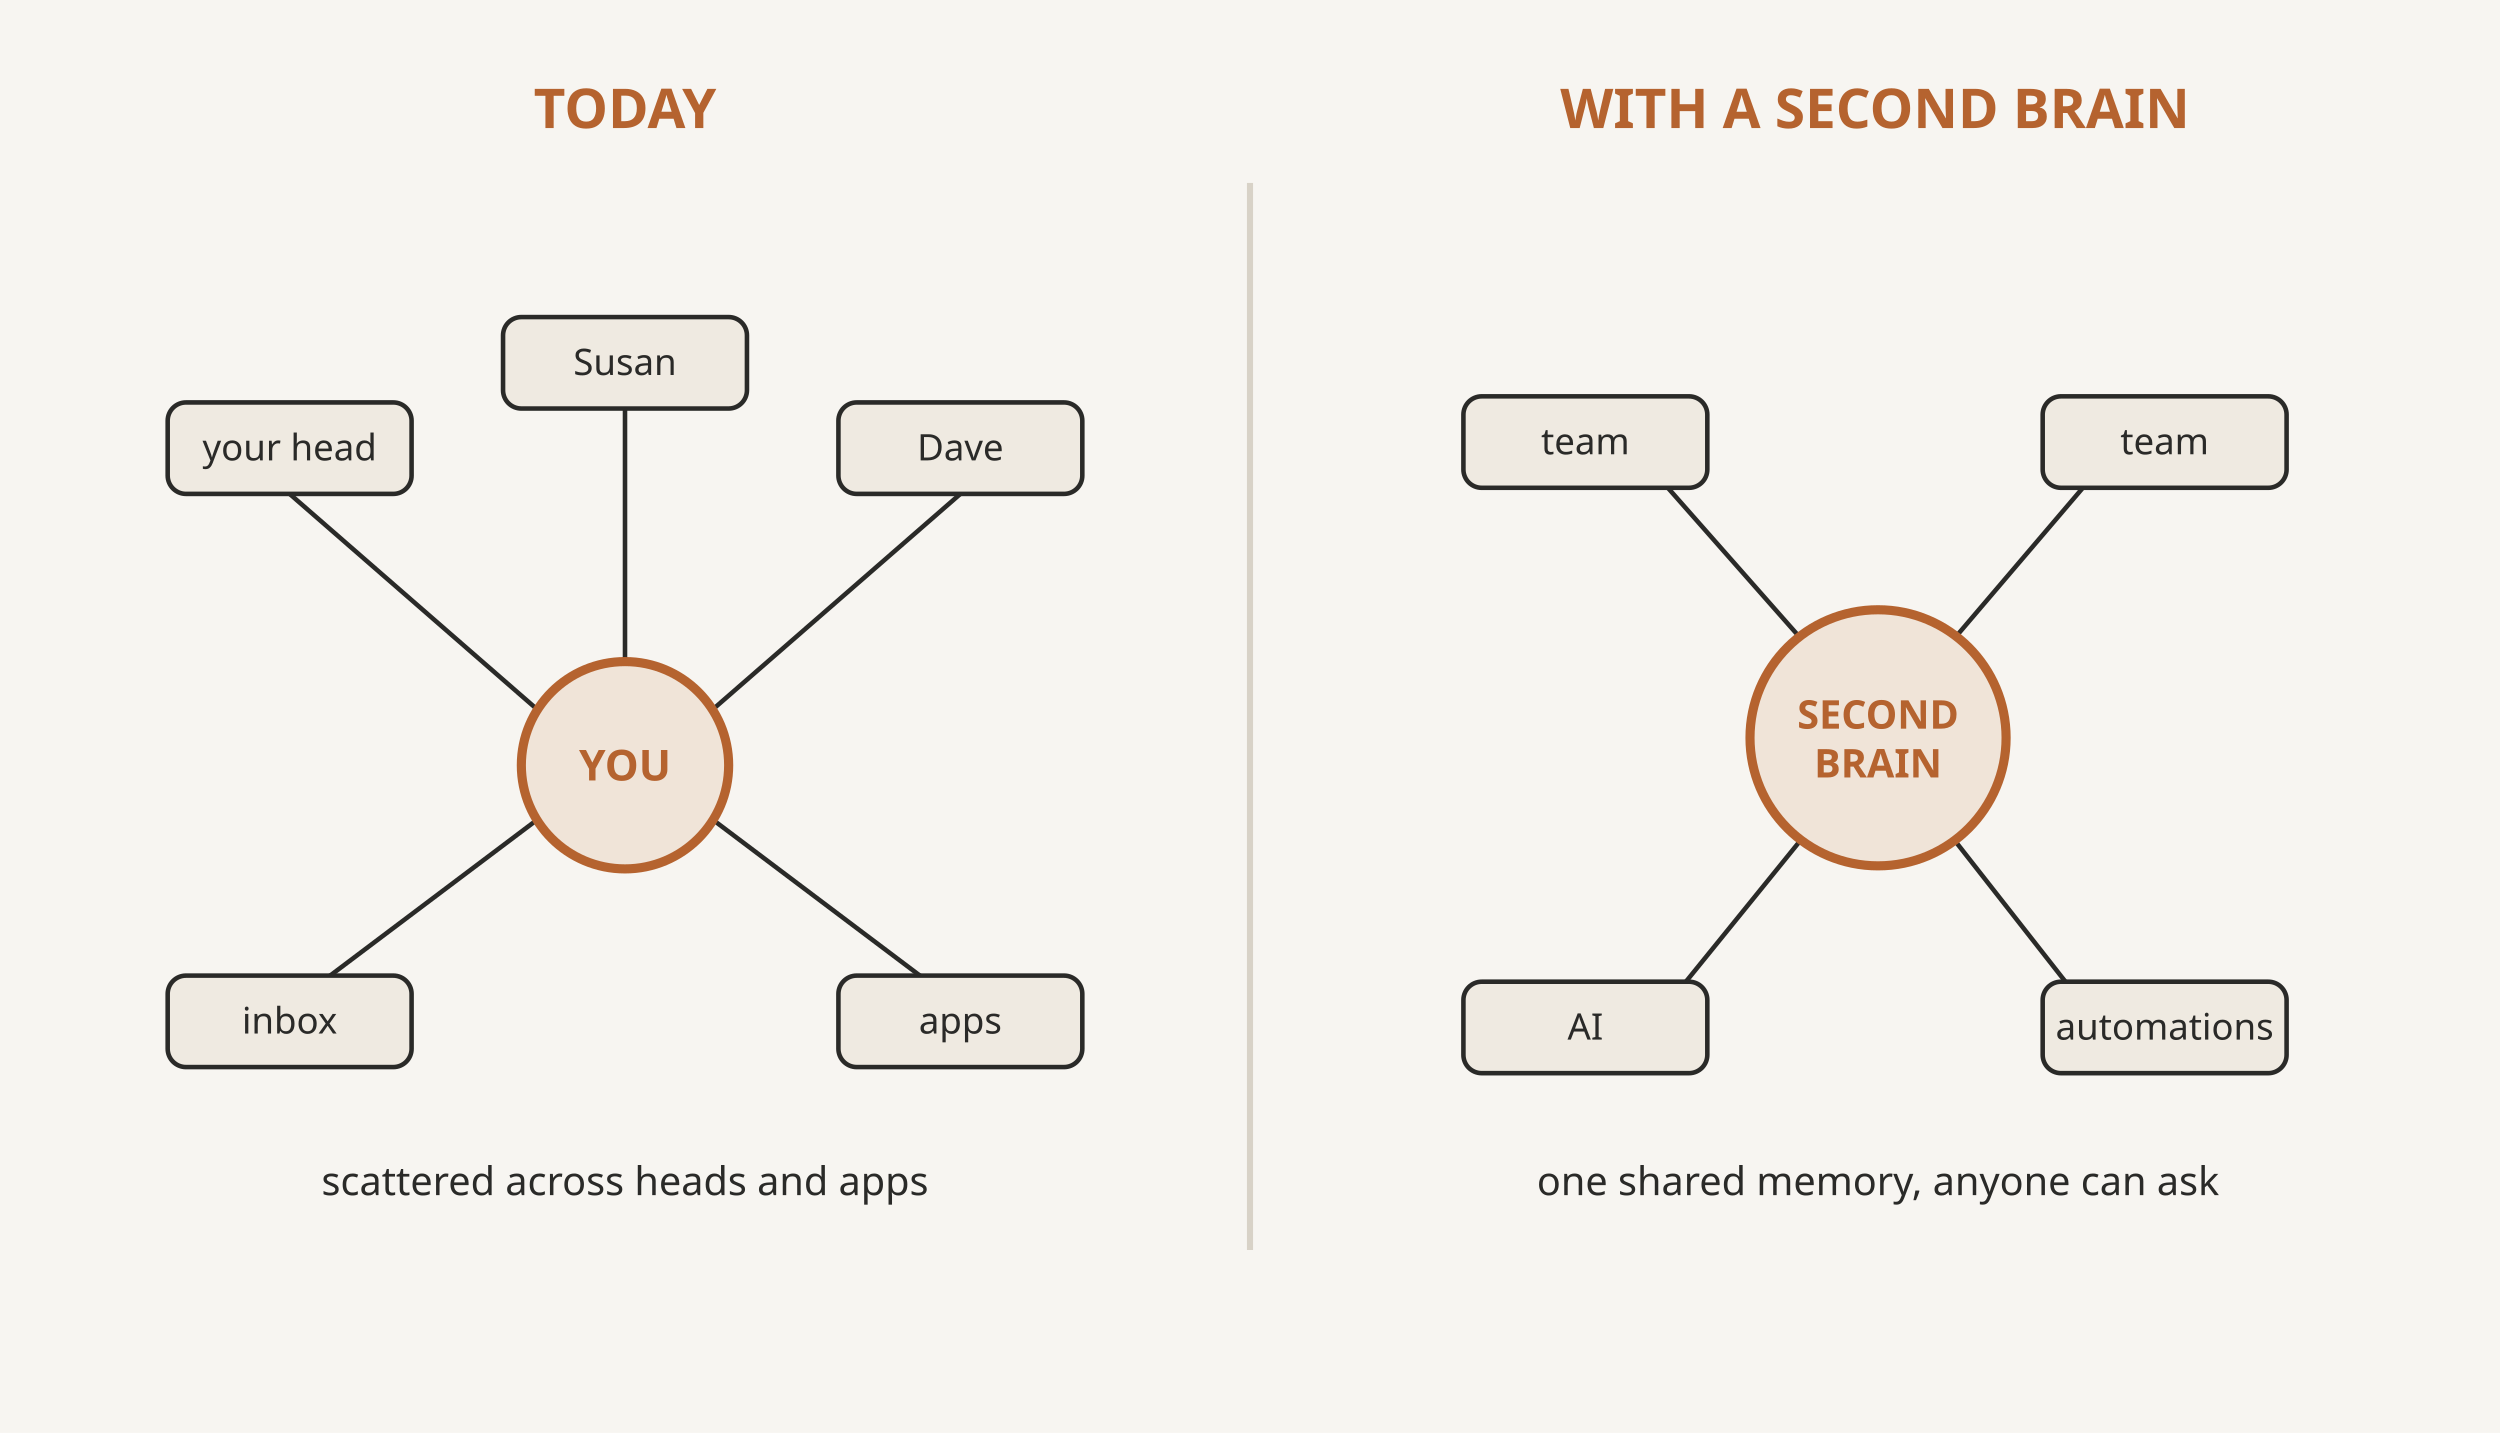
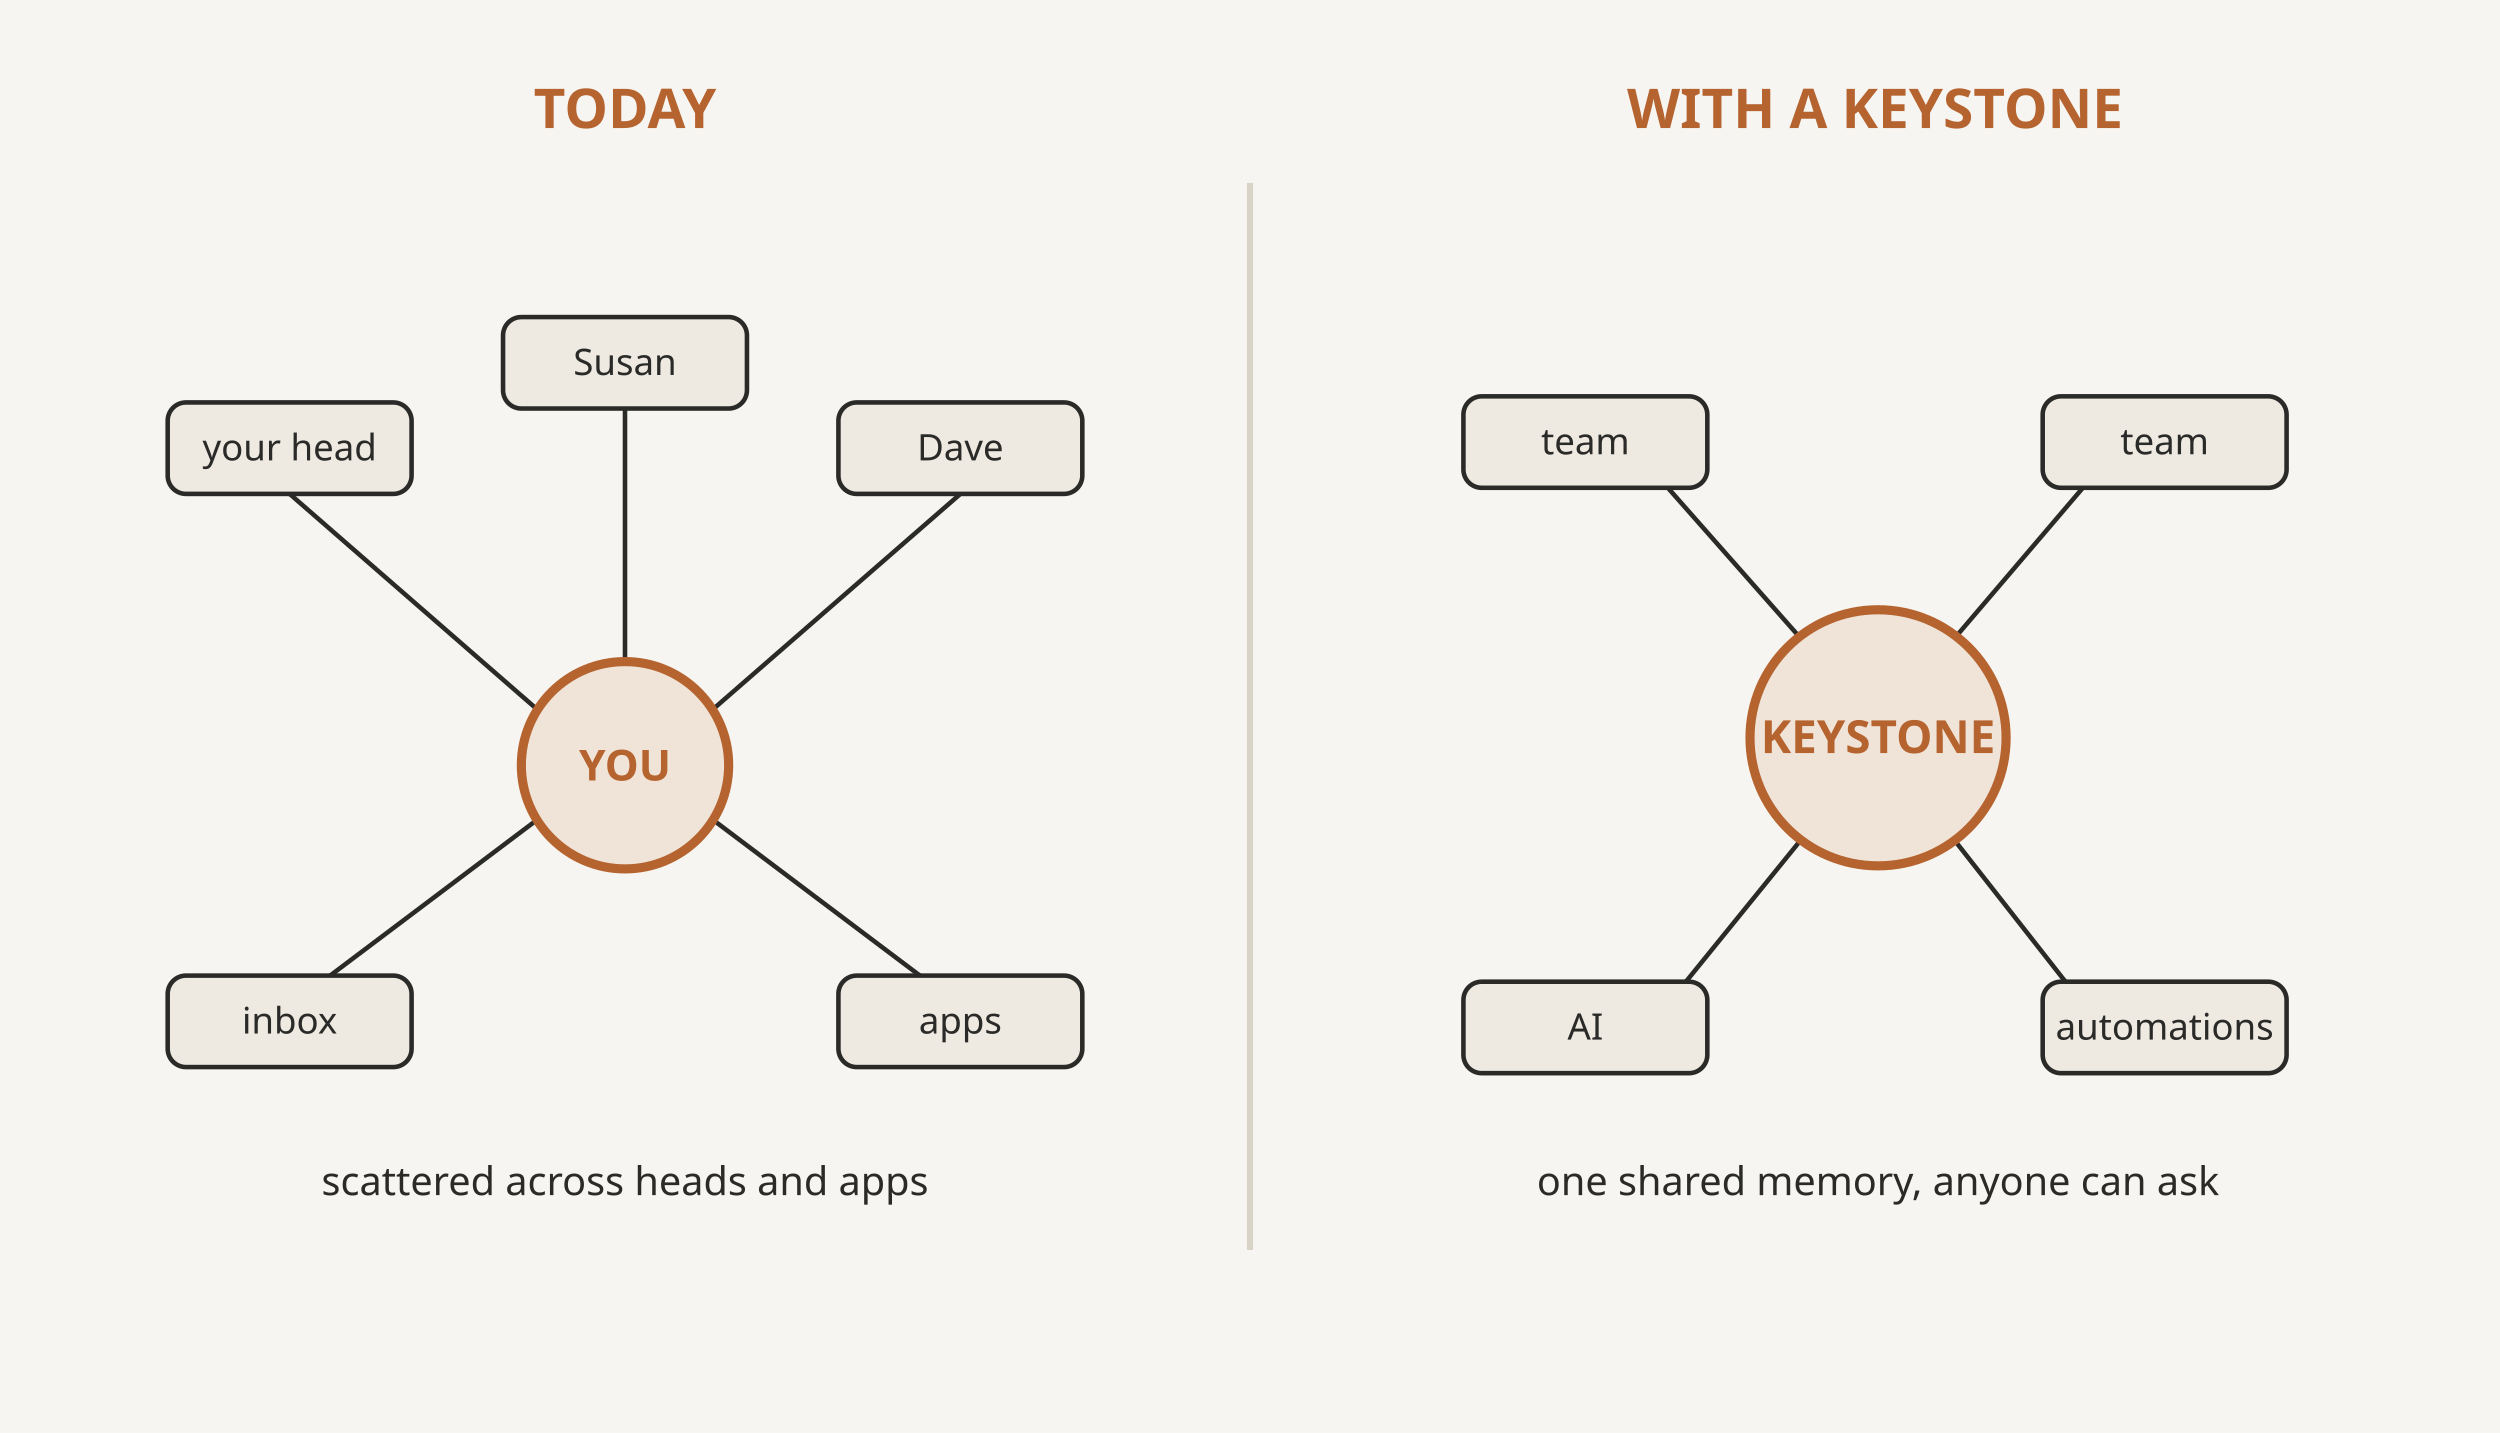
<svg xmlns="http://www.w3.org/2000/svg" viewBox="0 0 820 470" font-family="sans-serif">
  <rect width="820" height="470" fill="#F7F5F1" />
  <line x1="410" y1="60" x2="410" y2="410" stroke="#D8D2C7" stroke-width="2" />
  <text x="205" y="42" text-anchor="middle" font-size="18" font-weight="bold" fill="#B5632F">TODAY</text>
-   <text x="615" y="42" text-anchor="middle" font-size="18" font-weight="bold" fill="#B5632F">WITH A SECOND BRAIN</text>
+   <text x="615" y="42" text-anchor="middle" font-size="18" font-weight="bold" fill="#B5632F">WITH A KEYSTONE</text>
  <g stroke="#2A2A28" stroke-width="1.5" fill="none">
    <line x1="95" y1="162" x2="180" y2="236" />
    <line x1="205" y1="134" x2="205" y2="220" />
    <line x1="315" y1="162" x2="230" y2="236" />
    <line x1="95" y1="330" x2="180" y2="266" />
    <line x1="315" y1="330" x2="230" y2="266" />
  </g>
  <g fill="#EFEAE1" stroke="#2A2A28" stroke-width="1.5">
    <rect x="55" y="132" width="80" height="30" rx="6" />
    <rect x="165" y="104" width="80" height="30" rx="6" />
    <rect x="275" y="132" width="80" height="30" rx="6" />
    <rect x="55" y="320" width="80" height="30" rx="6" />
    <rect x="275" y="320" width="80" height="30" rx="6" />
  </g>
  <g fill="#2A2A28" font-size="12" text-anchor="middle">
    <text x="95" y="151">your head</text>
    <text x="205" y="123">Susan</text>
    <text x="315" y="151">Dave</text>
    <text x="95" y="339">inbox</text>
    <text x="315" y="339">apps</text>
  </g>
  <circle cx="205" cy="251" r="34" fill="#F0E4D8" stroke="#B5632F" stroke-width="3" />
  <text x="205" y="256" text-anchor="middle" font-size="14" font-weight="bold" fill="#B5632F">YOU</text>
  <text x="205" y="392" text-anchor="middle" font-size="13" fill="#2A2A28">scattered across heads and apps</text>
  <g stroke="#2A2A28" stroke-width="1.5" fill="none">
    <line x1="540" y1="152" x2="600" y2="220" />
    <line x1="690" y1="152" x2="632" y2="220" />
    <line x1="540" y1="338" x2="600" y2="264" />
    <line x1="690" y1="338" x2="632" y2="264" />
  </g>
  <g fill="#EFEAE1" stroke="#2A2A28" stroke-width="1.5">
    <rect x="480" y="130" width="80" height="30" rx="6" />
    <rect x="670" y="130" width="80" height="30" rx="6" />
    <rect x="480" y="322" width="80" height="30" rx="6" />
    <rect x="670" y="322" width="80" height="30" rx="6" />
  </g>
  <g fill="#2A2A28" font-size="12" text-anchor="middle">
    <text x="520" y="149">team</text>
    <text x="710" y="149">team</text>
    <text x="520" y="341">AI</text>
    <text x="710" y="341">automations</text>
  </g>
  <circle cx="616" cy="242" r="42" fill="#F0E4D8" stroke="#B5632F" stroke-width="3" />
-   <text x="616" y="239" text-anchor="middle" font-size="13" font-weight="bold" fill="#B5632F">SECOND</text>
-   <text x="616" y="255" text-anchor="middle" font-size="13" font-weight="bold" fill="#B5632F">BRAIN</text>
+   <text x="616" y="247" text-anchor="middle" font-size="15" font-weight="bold" fill="#B5632F">KEYSTONE</text>
  <text x="616" y="392" text-anchor="middle" font-size="13" fill="#2A2A28">one shared memory, anyone can ask</text>
</svg>
